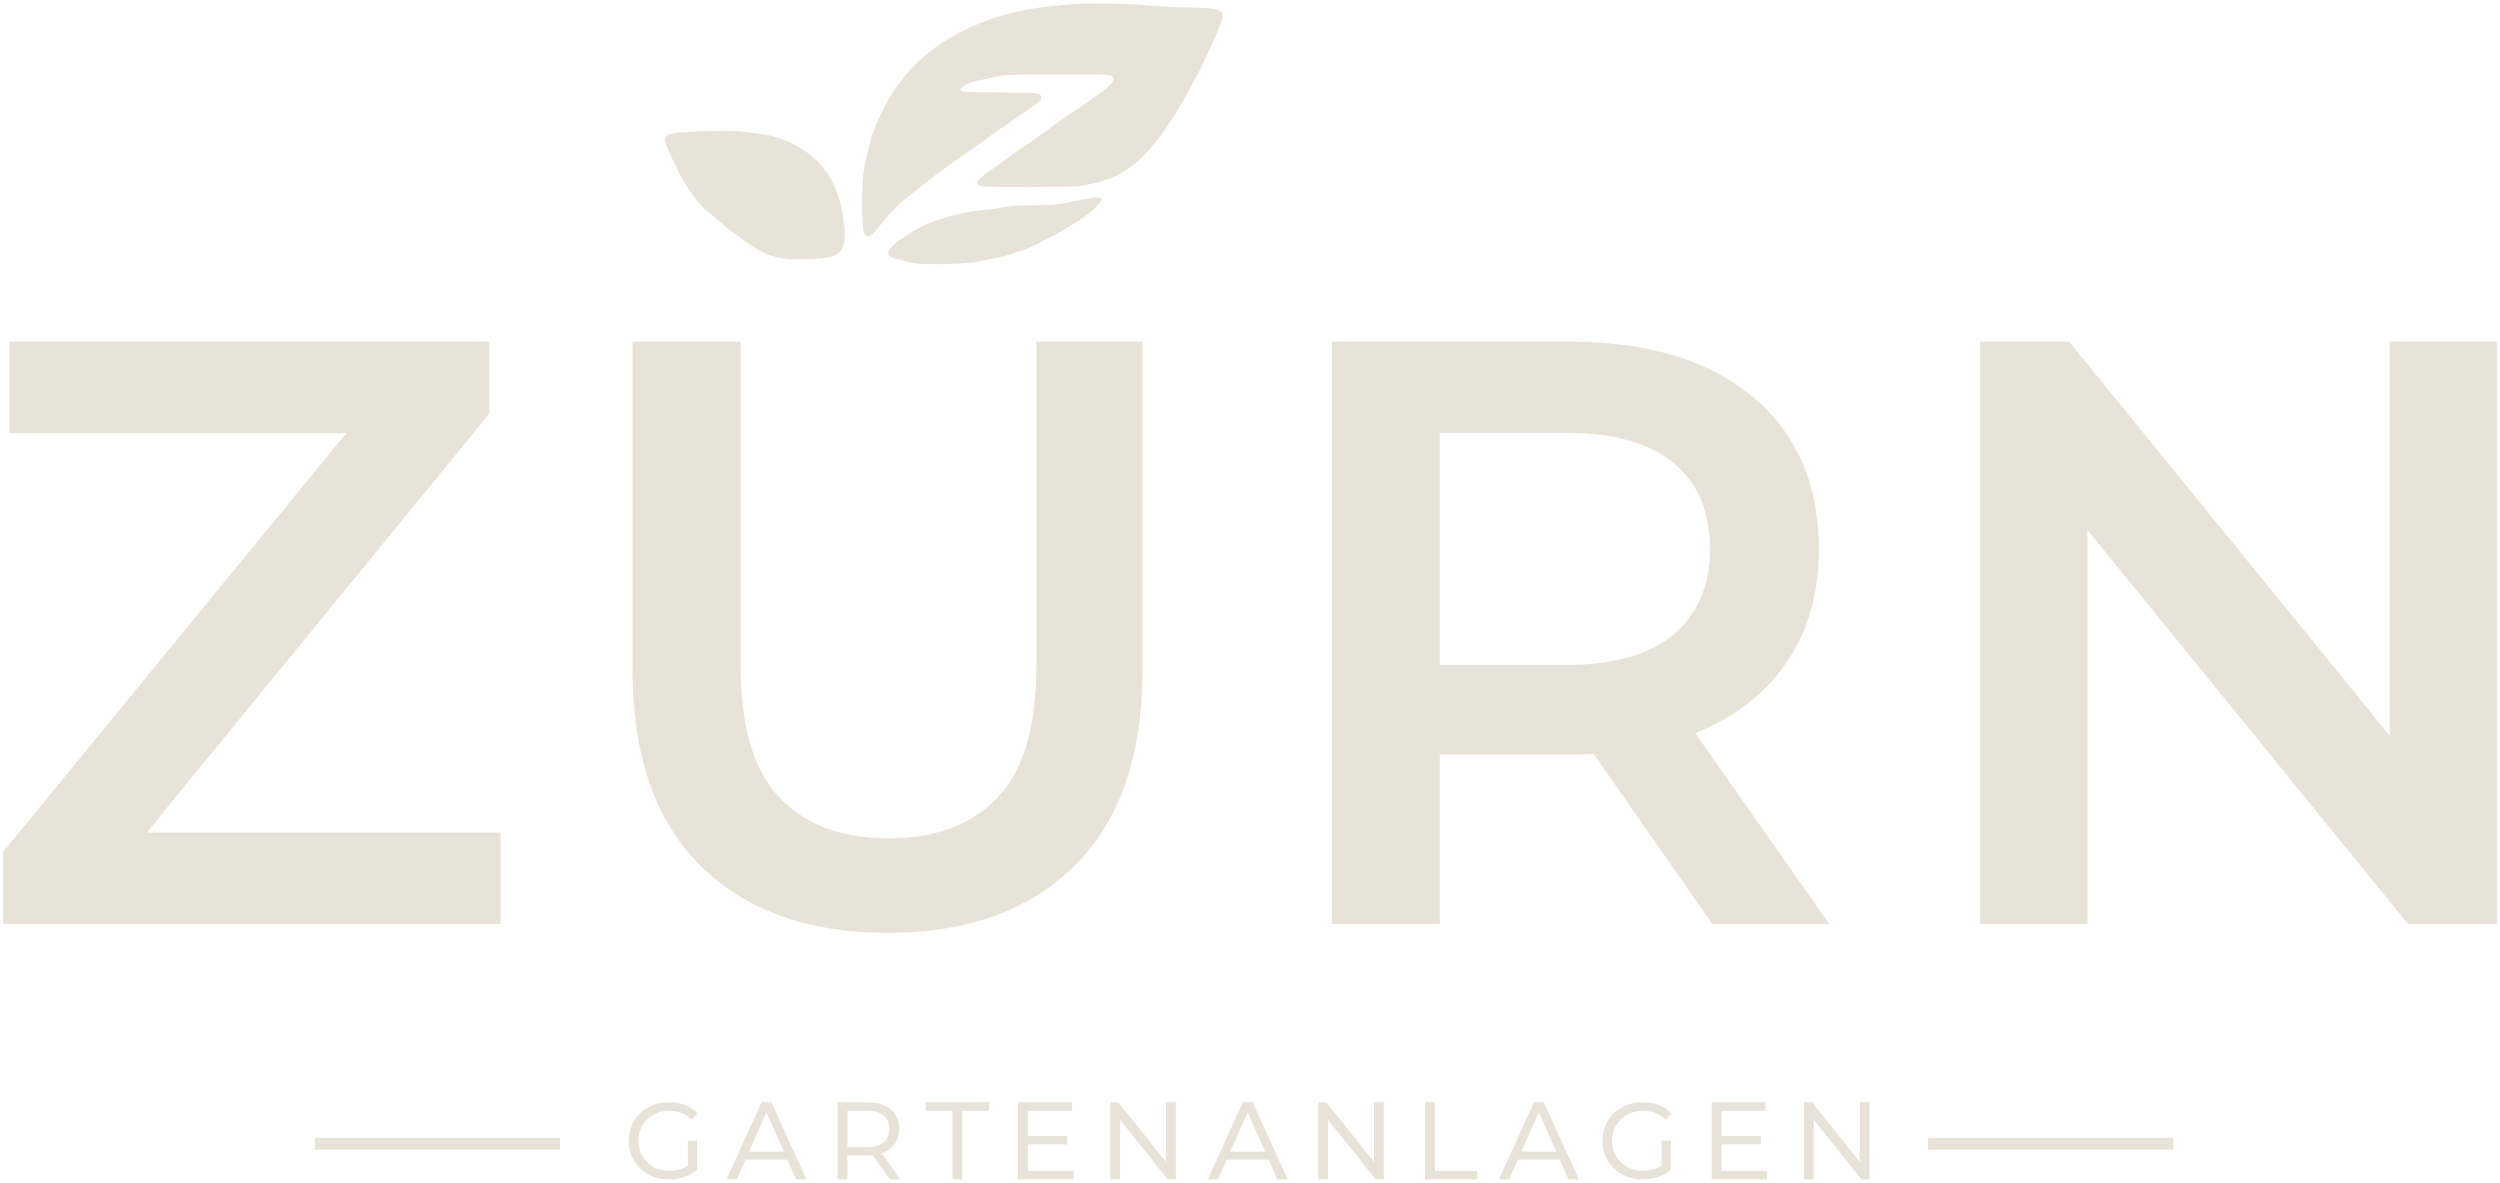
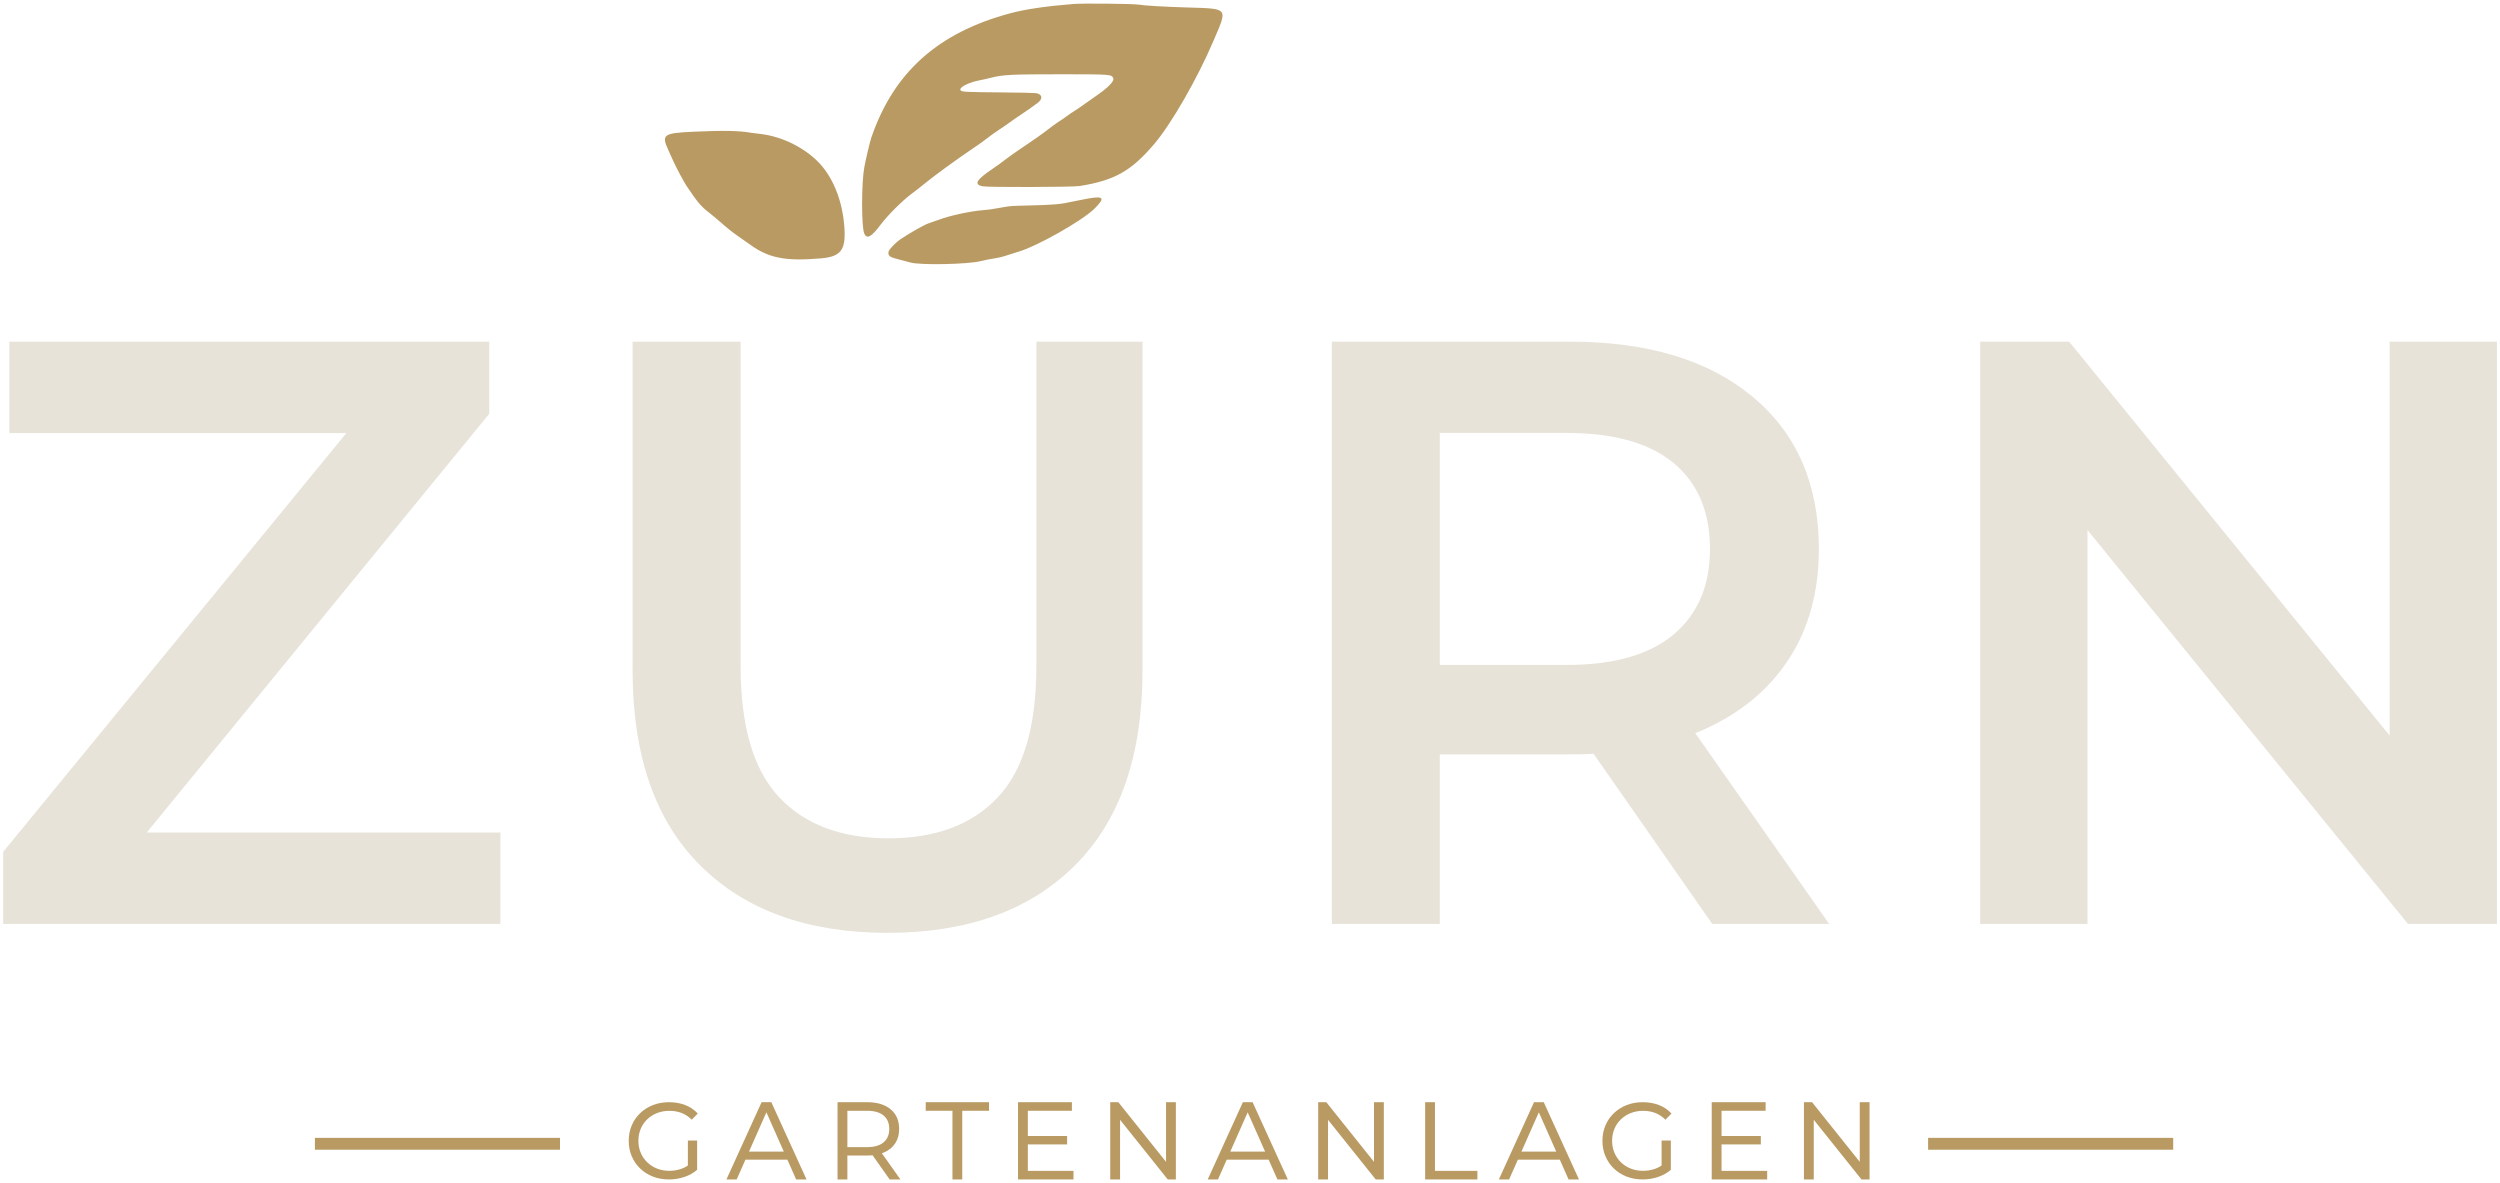
<svg xmlns="http://www.w3.org/2000/svg" viewBox="19 30 1683 796" width="1683" height="796" role="img" aria-label="Zürn Gartenanlagen">
-   <g fill="#E8E3D9">
+   <g fill="#B99A63">
    <g transform="translate(456 24) scale(0.333333)">
      <g transform="translate(0,576) scale(0.1,-0.1)">
        <path d="M8572 5500 c-565 -46 -973 -106 -1282 -189 -1459 -392 -2353 -1193 -2804 -2514 -26 -75 -113 -443 -141 -597 -58 -318 -59 -1196 -1 -1335 51 -122 145 -72 328 174 144 192 443 490 633 631 77 57 181 138 230 179 201 167 681 517 1037 756 86 57 203 141 259 186 56 45 160 120 231 166 71 46 170 114 221 151 50 38 131 93 178 124 102 66 352 241 394 276 101 83 84 167 -38 191 -29 5 -343 12 -722 15 -687 6 -773 10 -802 38 -54 55 150 163 389 208 62 12 163 34 223 50 242 62 408 70 1420 70 1004 0 1020 -1 1049 -83 22 -62 -119 -201 -384 -380 -74 -50 -170 -117 -212 -149 -42 -32 -120 -85 -173 -118 -53 -33 -131 -86 -173 -118 -42 -32 -117 -83 -167 -114 -49 -32 -139 -96 -200 -145 -107 -85 -335 -246 -623 -438 -78 -52 -186 -130 -240 -172 -53 -43 -173 -130 -267 -193 -328 -223 -380 -312 -206 -352 98 -23 1823 -18 1966 5 706 114 1036 300 1501 843 347 406 875 1324 1199 2084 294 688 323 652 -555 680 -472 15 -844 37 -958 57 -110 18 -1115 28 -1310 13z M897 2920 c-609 -28 -653 -59 -512 -365 20 -44 64 -140 96 -213 64 -144 218 -433 278 -522 223 -331 287 -407 446 -530 55 -43 159 -129 231 -192 177 -155 246 -209 399 -315 72 -50 165 -115 209 -147 375 -269 706 -334 1416 -275 396 33 504 157 487 559 -23 530 -198 1014 -481 1334 -287 325 -773 572 -1221 621 -77 8 -165 20 -195 25 -233 41 -553 47 -1153 20z M8863 1570 c-88 -16 -221 -42 -295 -58 -256 -58 -380 -69 -908 -82 -328 -7 -379 -11 -501 -34 -171 -32 -310 -53 -419 -61 -256 -20 -670 -110 -893 -194 -56 -21 -146 -53 -199 -70 -93 -31 -369 -187 -572 -323 -99 -67 -233 -206 -241 -252 -16 -84 22 -111 224 -160 80 -20 180 -46 221 -58 192 -56 1158 -37 1413 28 77 19 201 44 276 55 92 14 178 35 266 65 72 24 169 55 218 69 380 109 1300 630 1544 874 215 215 187 257 -134 201z" />
      </g>
    </g>
-     <path d="M21.14 652V603.47L274.64 294.13L283.08 321.52H25.27V260H348.37V308.53L95.35 617.87L86.42 590.48H355.86V652Z" />
-     <path d="M616.5 658Q536 658 490.42 612.64Q444.85 567.28 444.85 481.22V260H517.61V478.76Q517.61 539.23 543.63 566.79Q569.65 594.36 617.13 594.36Q664.69 594.36 690.68 566.79Q716.66 539.23 716.66 478.76V260H788.15V481.22Q788.15 567.28 742.58 612.64Q697 658 616.5 658Z" />
-     <path d="M915.6 652V260H1075.8Q1154.26 260 1198.86 297.08Q1243.46 334.16 1243.46 399.55Q1243.46 442.47 1223.33 473.53Q1203.2 504.58 1165.84 521.21Q1128.48 537.84 1076.53 537.84H955.8L988.27 504.97V652ZM1171.69 652 1072.45 509.69H1150.52L1250.4 652ZM988.27 512.7 955.8 477.65H1073.49Q1121.41 477.65 1145.78 457.04Q1170.16 436.43 1170.16 399.55Q1170.16 362.18 1145.78 341.82Q1121.41 321.45 1073.49 321.45H955.8L988.27 285.91Z" />
-     <path d="M1352.06 652V260H1411.94L1657.62 561.95H1627.7V260H1699.94V652H1640.06L1394.38 350.05H1424.3V652Z" />
    <path d="M469.29 824Q463.45 824 458.52 822.07Q453.58 820.14 449.94 816.63Q446.29 813.11 444.28 808.37Q442.26 803.64 442.26 798Q442.26 792.36 444.28 787.63Q446.29 782.89 449.97 779.37Q453.64 775.86 458.57 773.93Q463.51 772 469.39 772Q475.36 772 480.31 773.92Q485.25 775.84 488.74 779.65L484.67 783.76Q481.49 780.63 477.77 779.22Q474.04 777.81 469.66 777.81Q465.15 777.81 461.32 779.32Q457.5 780.83 454.68 783.55Q451.85 786.27 450.32 789.95Q448.78 793.64 448.78 798Q448.78 802.31 450.32 805.99Q451.85 809.67 454.68 812.42Q457.5 815.17 461.3 816.68Q465.1 818.19 469.61 818.19Q473.77 818.19 477.57 816.9Q481.37 815.6 484.61 812.57L488.31 817.51Q484.61 820.73 479.61 822.36Q474.61 824 469.29 824ZM488.31 817.51 482.08 816.67V797.82H488.31Z" />
    <path d="M508.04 824 531.7 772H538.25L561.96 824H554.96L533.59 775.75H536.3L514.93 824ZM517.79 810.67 519.68 805.28H549.32L551.26 810.67Z" />
    <path d="M582.84 824V772H602.79Q612.81 772 618.56 776.77Q624.31 781.53 624.31 790.01Q624.31 795.58 621.72 799.59Q619.13 803.61 614.32 805.76Q609.5 807.91 602.79 807.91H586.49L589.45 804.85V824ZM617.91 824 604.59 805.13H611.78L625.16 824ZM589.45 805.46 586.49 802.25H602.61Q610 802.25 613.83 799.03Q617.65 795.81 617.65 790.01Q617.65 784.14 613.83 780.96Q610 777.77 602.61 777.77H586.49L589.45 774.51Z" />
    <path d="M660.2 824V777.77H642.19V772H684.81V777.77H666.8V824Z" />
    <path d="M704.33 824V772H740.61V777.77H710.94V818.23H741.67V824ZM710.35 800.42V794.76H737.38V800.42Z" />
    <path d="M766.41 824V772H771.87L806.82 815.7H803.98V772H810.59V824H805.13L770.18 780.3H773.02V824Z" />
    <path d="M832.04 824 855.7 772H862.25L885.96 824H878.96L857.59 775.75H860.3L838.93 824ZM841.79 810.67 843.68 805.28H873.32L875.26 810.67Z" />
    <path d="M906.41 824V772H911.87L946.82 815.7H943.98V772H950.59V824H945.13L910.18 780.3H913.02V824Z" />
    <path d="M978.41 824V772H985.01V818.23H1013.59V824Z" />
    <path d="M1028.04 824 1051.7 772H1058.25L1081.96 824H1074.96L1053.59 775.75H1056.3L1034.93 824ZM1037.79 810.67 1039.68 805.28H1069.32L1071.26 810.67Z" />
    <path d="M1124.79 824Q1118.95 824 1114.02 822.07Q1109.08 820.14 1105.44 816.63Q1101.79 813.11 1099.78 808.37Q1097.76 803.64 1097.76 798Q1097.76 792.36 1099.78 787.63Q1101.79 782.89 1105.47 779.37Q1109.14 775.86 1114.07 773.93Q1119.01 772 1124.89 772Q1130.86 772 1135.81 773.92Q1140.75 775.84 1144.24 779.65L1140.17 783.76Q1136.99 780.63 1133.27 779.22Q1129.54 777.81 1125.16 777.81Q1120.65 777.81 1116.82 779.32Q1113 780.83 1110.18 783.55Q1107.35 786.27 1105.82 789.95Q1104.28 793.64 1104.28 798Q1104.28 802.31 1105.82 805.99Q1107.35 809.67 1110.18 812.42Q1113 815.17 1116.8 816.68Q1120.6 818.19 1125.11 818.19Q1129.27 818.19 1133.07 816.9Q1136.87 815.6 1140.11 812.57L1143.81 817.51Q1140.11 820.73 1135.11 822.36Q1130.11 824 1124.79 824ZM1143.81 817.51 1137.58 816.67V797.82H1143.81Z" />
    <path d="M1171.33 824V772H1207.61V777.77H1177.94V818.23H1208.67V824ZM1177.35 800.42V794.76H1204.38V800.42Z" />
    <path d="M1233.41 824V772H1238.87L1273.82 815.7H1270.98V772H1277.59V824H1272.13L1237.18 780.3H1240.02V824Z" />
    <rect x="231" y="796" width="165" height="8" />
    <rect x="1317" y="796" width="165" height="8" />
  </g>
+   <g fill="#E8E3D9">
+     <path d="M21.14 652V603.47L274.64 294.13L283.08 321.52H25.27V260H348.37V308.53L95.35 617.87L86.42 590.48H355.86V652Z" />
+     <path d="M616.5 658Q536 658 490.42 612.64Q444.85 567.28 444.85 481.22V260H517.61V478.76Q517.61 539.23 543.63 566.79Q569.65 594.36 617.13 594.36Q664.69 594.36 690.68 566.79Q716.66 539.23 716.66 478.76V260H788.15V481.22Q788.15 567.28 742.58 612.64Q697 658 616.5 658Z" />
+     <path d="M915.6 652V260H1075.8Q1154.26 260 1198.86 297.08Q1243.46 334.16 1243.46 399.55Q1243.46 442.47 1223.33 473.53Q1203.2 504.58 1165.84 521.21Q1128.48 537.84 1076.53 537.84H955.8L988.27 504.97V652ZM1171.69 652 1072.45 509.69H1150.52L1250.4 652ZM988.27 512.7 955.8 477.65H1073.49Q1121.41 477.65 1145.78 457.04Q1170.16 436.43 1170.16 399.55Q1170.16 362.18 1145.78 341.82Q1121.41 321.45 1073.49 321.45H955.8L988.27 285.91Z" />
+     <path d="M1352.06 652V260H1411.94L1657.62 561.95H1627.7V260H1699.94V652H1640.06L1394.38 350.05H1424.3V652Z" />
+   </g>
</svg>
